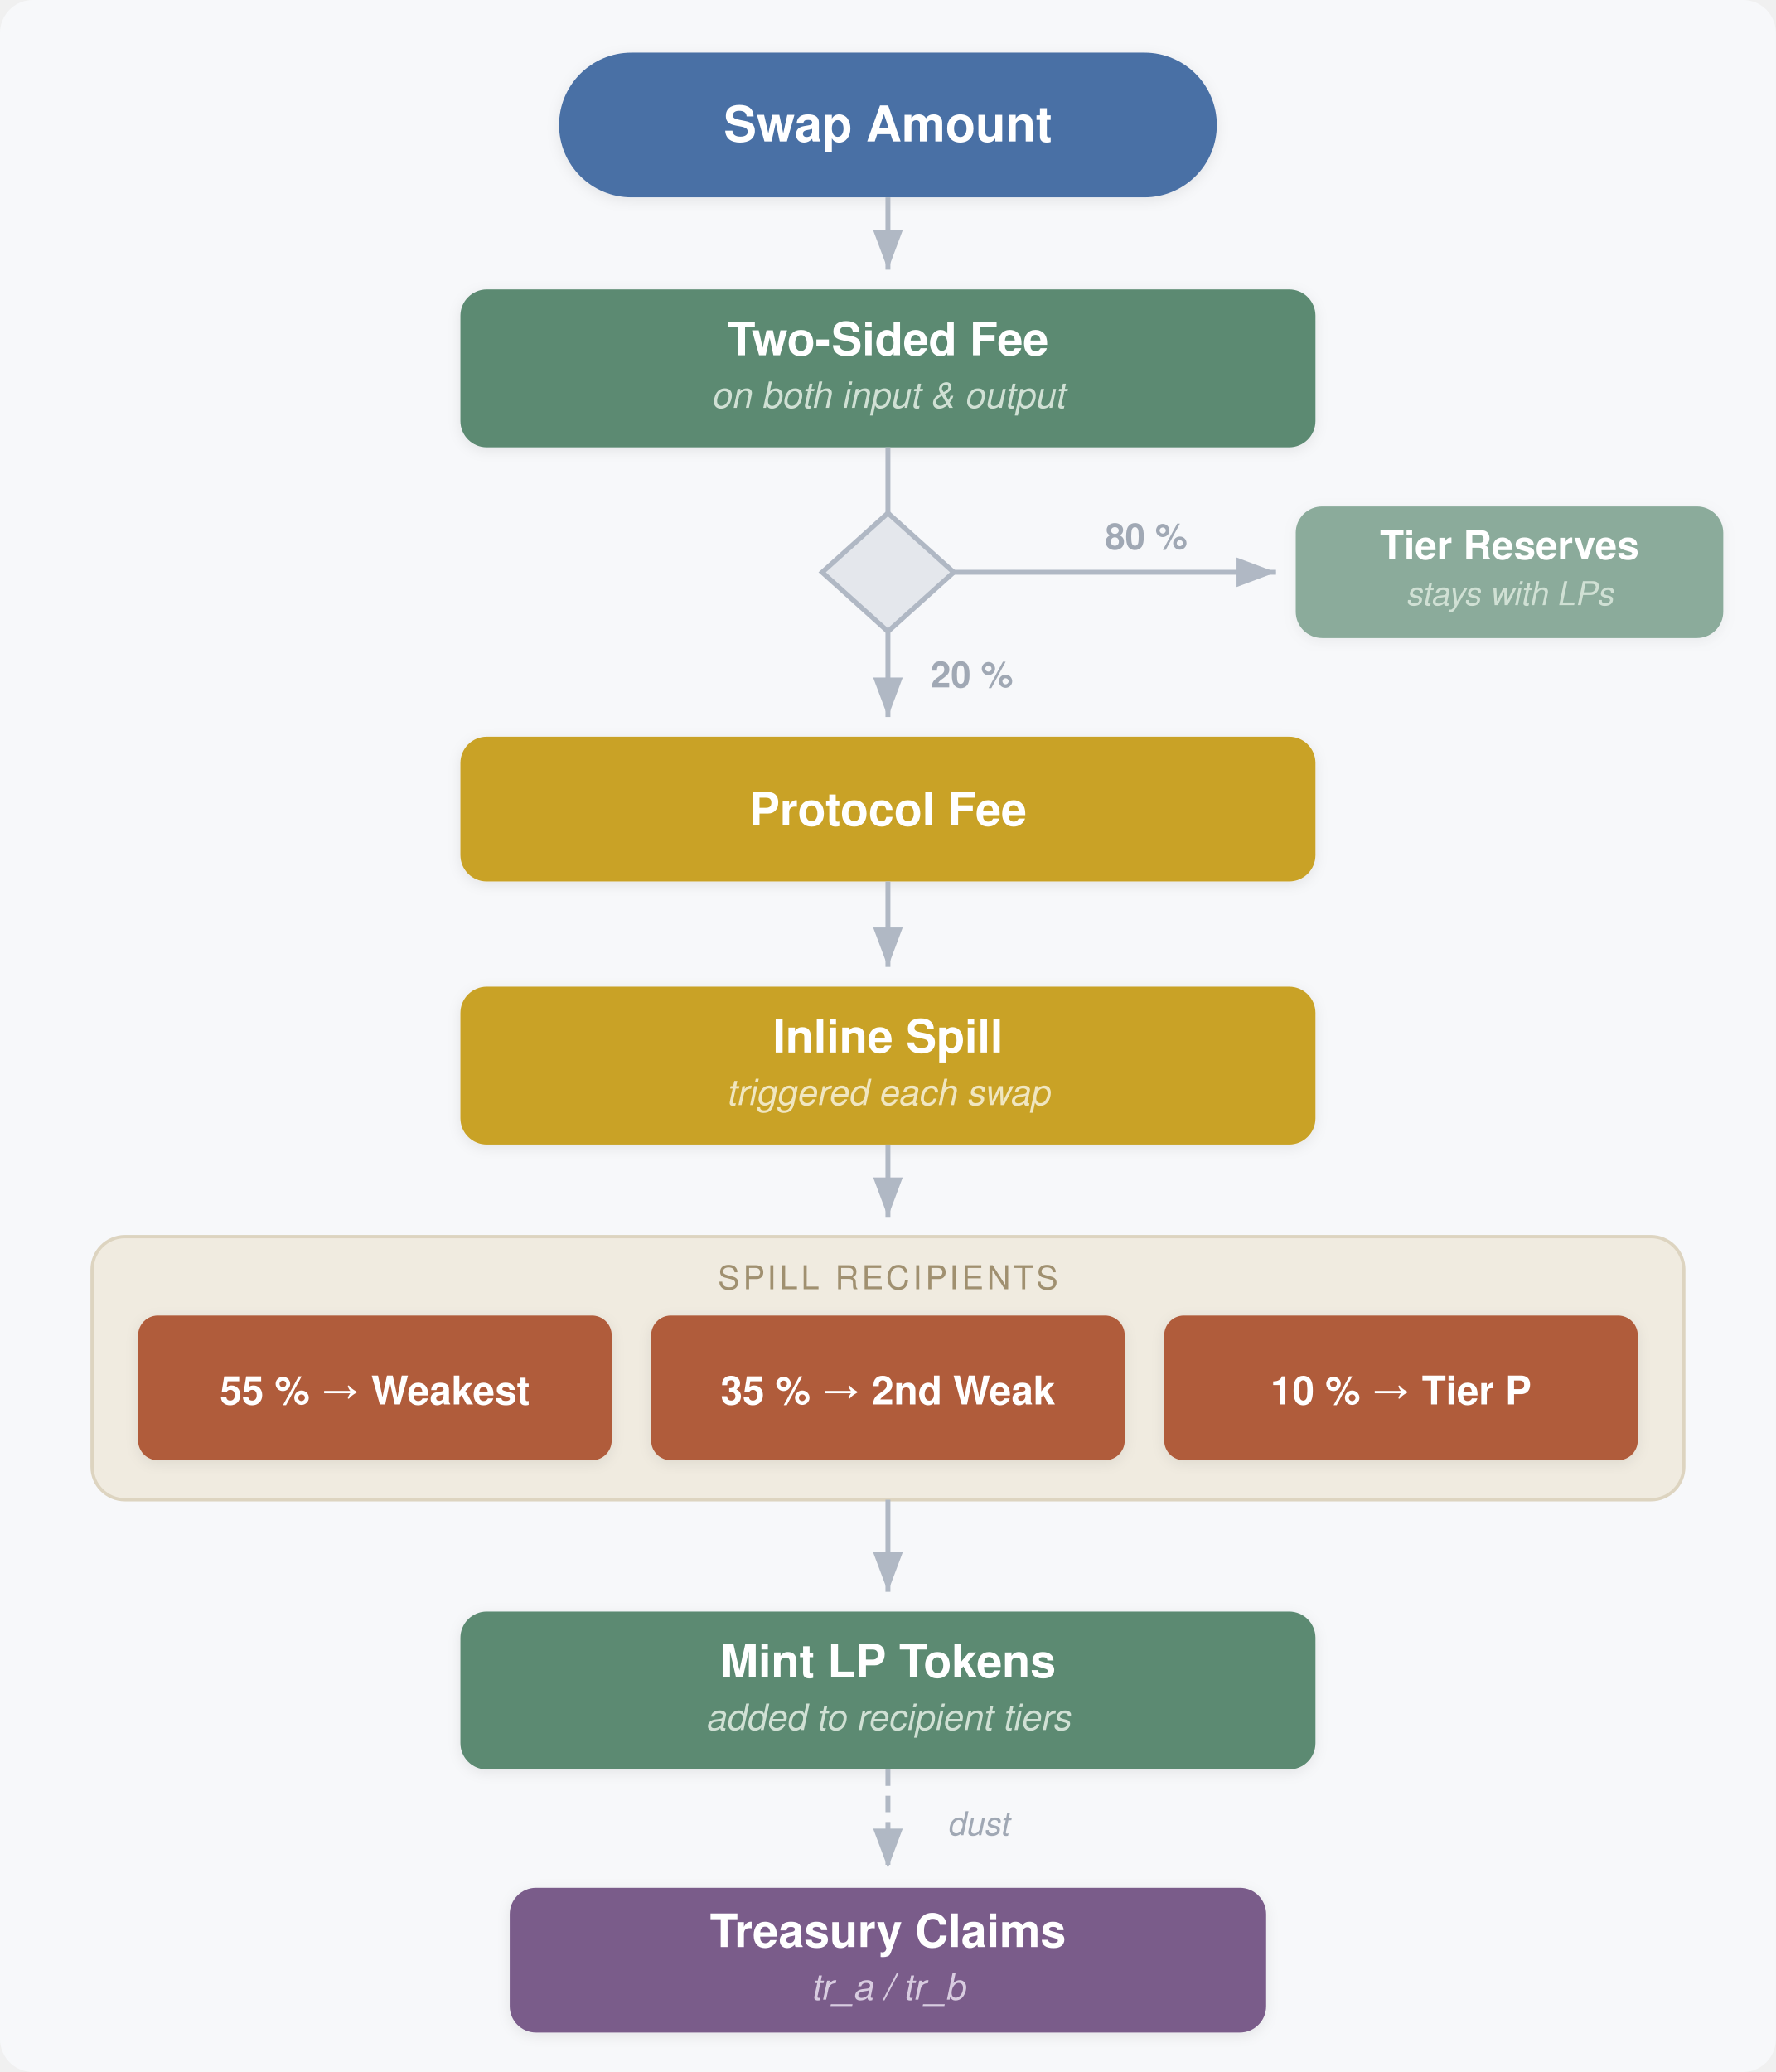
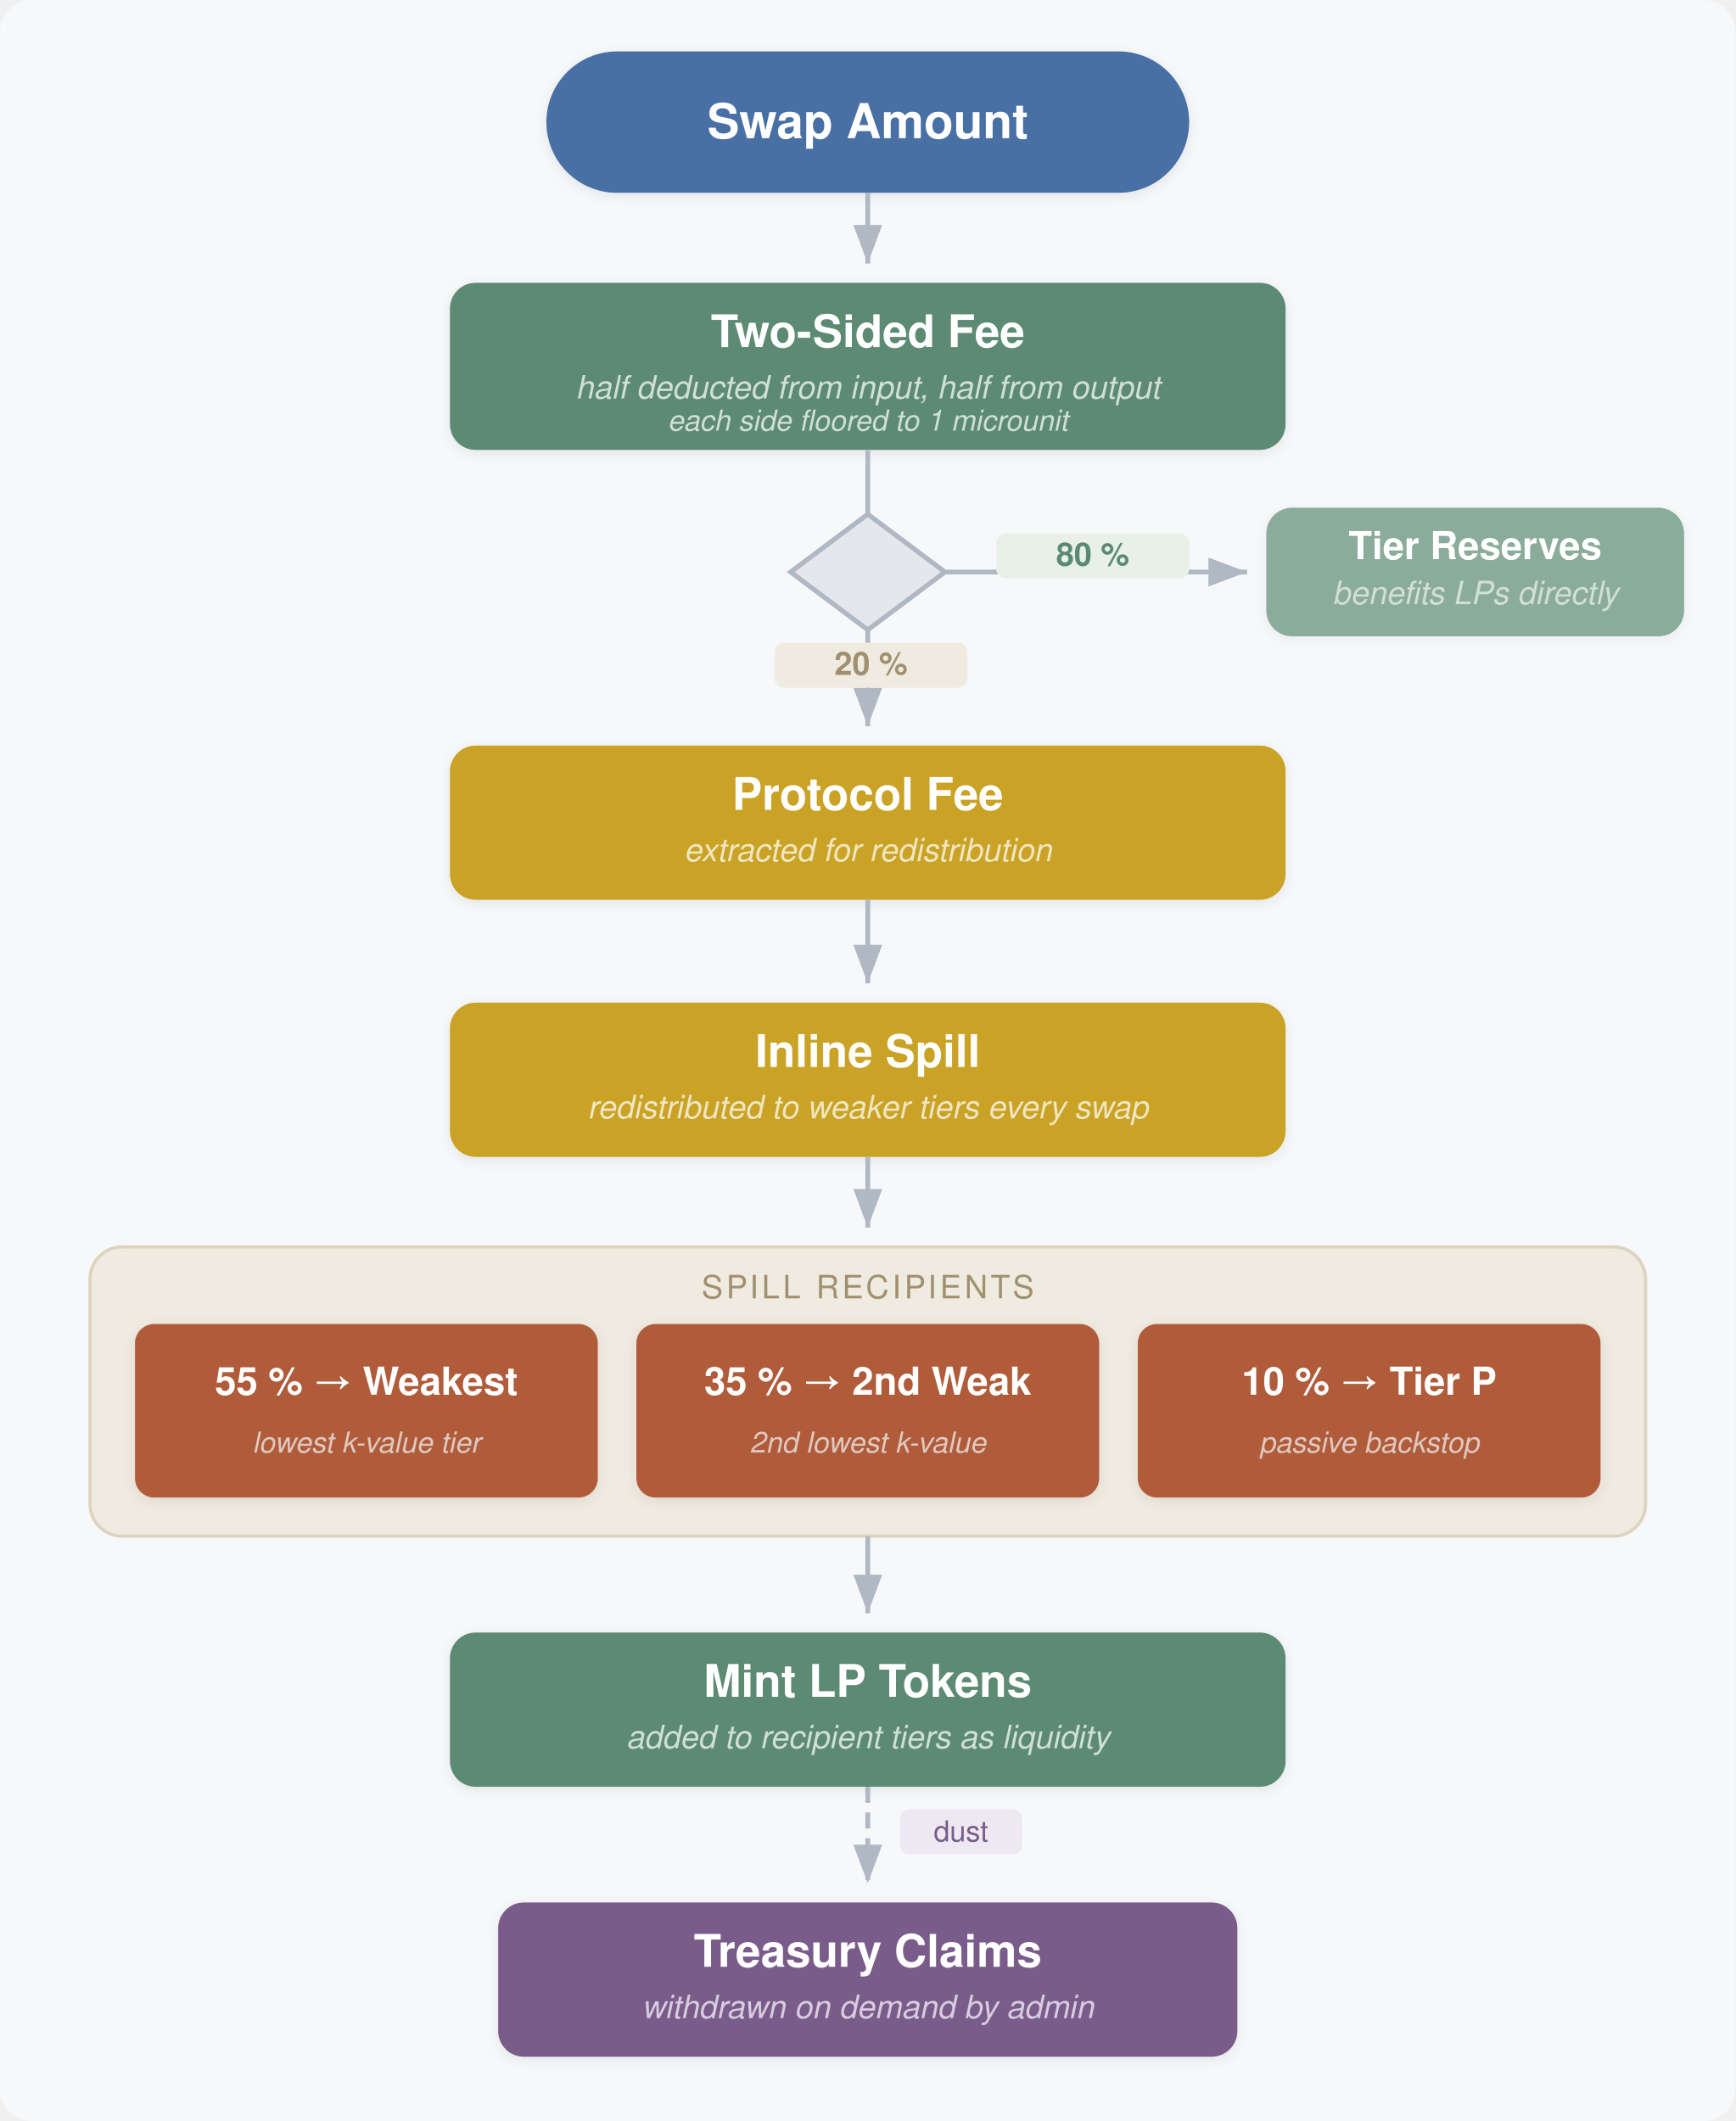
- <svg xmlns="http://www.w3.org/2000/svg" viewBox="0 0 540 630" font-family="-apple-system, BlinkMacSystemFont, 'Segoe UI', Helvetica, Arial, sans-serif">
+ <svg xmlns="http://www.w3.org/2000/svg" viewBox="0 0 540 660" font-family="-apple-system, BlinkMacSystemFont, 'Segoe UI', Helvetica, Arial, sans-serif">
  <defs>
    <marker id="ah" markerWidth="8" markerHeight="6" refX="8" refY="3" orient="auto">
      <polygon points="0 0, 8 3, 0 6" fill="#b0b8c4" />
    </marker>
    <filter id="ds">
      <feDropShadow dx="0" dy="1" stdDeviation="2" flood-opacity="0.08" />
    </filter>
  </defs>
-   <rect width="540" height="630" rx="10" fill="#f7f8fa" />
+   <rect width="540" height="660" rx="10" fill="#f7f8fa" />
  <rect x="170" y="16" width="200" height="44" rx="22" fill="#4a6fa5" filter="url(#ds)" />
  <text x="270" y="43" text-anchor="middle" fill="#fff" font-size="15" font-weight="600">Swap Amount</text>
  <line x1="270" y1="60" x2="270" y2="82" stroke="#b0b8c4" stroke-width="1.5" marker-end="url(#ah)" />
-   <rect x="140" y="88" width="260" height="48" rx="8" fill="#5b8a72" filter="url(#ds)" />
+   <rect x="140" y="88" width="260" height="52" rx="8" fill="#5b8a72" filter="url(#ds)" />
  <text x="270" y="108" text-anchor="middle" fill="#fff" font-size="14" font-weight="600">Two-Sided Fee</text>
-   <text x="270" y="124" text-anchor="middle" fill="#d0e0d4" font-size="11" font-style="italic">on both input &amp; output</text>
-   <line x1="270" y1="136" x2="270" y2="156" stroke="#b0b8c4" stroke-width="1.5" />
-   <polygon points="270,156 290,174 270,192 250,174" fill="#e4e7ec" stroke="#b0b8c4" stroke-width="1.5" />
-   <line x1="290" y1="174" x2="388" y2="174" stroke="#b0b8c4" stroke-width="1.5" marker-end="url(#ah)" />
-   <text x="336" y="167" fill="#a0a8b4" font-size="11" font-weight="600">80 %</text>
-   <rect x="394" y="154" width="130" height="40" rx="8" fill="#5b8a72" filter="url(#ds)" opacity="0.7" />
-   <text x="459" y="170" text-anchor="middle" fill="#fff" font-size="12" font-weight="600">Tier Reserves</text>
-   <text x="459" y="184" text-anchor="middle" fill="#d0e0d4" font-size="10" font-style="italic">stays with LPs</text>
-   <line x1="270" y1="192" x2="270" y2="218" stroke="#b0b8c4" stroke-width="1.5" marker-end="url(#ah)" />
-   <text x="283" y="209" fill="#a0a8b4" font-size="11" font-weight="600">20 %</text>
-   <rect x="140" y="224" width="260" height="44" rx="8" fill="#c9a227" filter="url(#ds)" />
-   <text x="270" y="251" text-anchor="middle" fill="#fff" font-size="14" font-weight="600">Protocol Fee</text>
-   <line x1="270" y1="268" x2="270" y2="294" stroke="#b0b8c4" stroke-width="1.5" marker-end="url(#ah)" />
-   <rect x="140" y="300" width="260" height="48" rx="8" fill="#c9a227" filter="url(#ds)" />
-   <text x="270" y="320" text-anchor="middle" fill="#fff" font-size="14" font-weight="600">Inline Spill</text>
-   <text x="270" y="336" text-anchor="middle" fill="#f0e6c0" font-size="11" font-style="italic">triggered each swap</text>
-   <line x1="270" y1="348" x2="270" y2="370" stroke="#b0b8c4" stroke-width="1.5" marker-end="url(#ah)" />
-   <rect x="28" y="376" width="484" height="80" rx="10" fill="#f0ebe0" stroke="#ddd4c0" stroke-width="1" />
-   <text x="270" y="392" text-anchor="middle" fill="#a09070" font-size="10" font-weight="500" letter-spacing="1">SPILL RECIPIENTS</text>
-   <rect x="42" y="400" width="144" height="44" rx="6" fill="#b05c3b" filter="url(#ds)" />
-   <text x="114" y="427" text-anchor="middle" fill="#fff" font-size="12" font-weight="600">55 % → Weakest</text>
-   <rect x="198" y="400" width="144" height="44" rx="6" fill="#b05c3b" filter="url(#ds)" />
-   <text x="270" y="427" text-anchor="middle" fill="#fff" font-size="12" font-weight="600">35 % → 2nd Weak</text>
-   <rect x="354" y="400" width="144" height="44" rx="6" fill="#b05c3b" filter="url(#ds)" />
-   <text x="426" y="427" text-anchor="middle" fill="#fff" font-size="12" font-weight="600">10 % → Tier P</text>
-   <line x1="270" y1="456" x2="270" y2="484" stroke="#b0b8c4" stroke-width="1.5" marker-end="url(#ah)" />
-   <rect x="140" y="490" width="260" height="48" rx="8" fill="#5b8a72" filter="url(#ds)" />
-   <text x="270" y="510" text-anchor="middle" fill="#fff" font-size="14" font-weight="600">Mint LP Tokens</text>
-   <text x="270" y="526" text-anchor="middle" fill="#d0e0d4" font-size="11" font-style="italic">added to recipient tiers</text>
-   <line x1="270" y1="538" x2="270" y2="568" stroke="#b0b8c4" stroke-width="1.5" stroke-dasharray="5,3" marker-end="url(#ah)" />
-   <text x="288" y="558" fill="#a0a8b4" font-size="10" font-style="italic">dust</text>
-   <rect x="155" y="574" width="230" height="44" rx="8" fill="#7a5b8a" filter="url(#ds)" />
-   <text x="270" y="592" text-anchor="middle" fill="#fff" font-size="14" font-weight="600">Treasury Claims</text>
-   <text x="270" y="608" text-anchor="middle" fill="#d8cce0" font-size="11" font-style="italic">tr_a / tr_b</text>
+   <text x="270" y="124" text-anchor="middle" fill="#d0e0d4" font-size="10" font-style="italic">half deducted from input, half from output</text>
+   <text x="270" y="134" text-anchor="middle" fill="#d0e0d4" font-size="9" font-style="italic">each side floored to 1 microunit</text>
+   <line x1="270" y1="140" x2="270" y2="160" stroke="#b0b8c4" stroke-width="1.5" />
+   <polygon points="270,160 294,178 270,196 246,178" fill="#e4e7ec" stroke="#b0b8c4" stroke-width="1.5" />
+   <line x1="294" y1="178" x2="388" y2="178" stroke="#b0b8c4" stroke-width="1.5" marker-end="url(#ah)" />
+   <rect x="310" y="166" width="60" height="14" rx="3" fill="#e8f0e8" />
+   <text x="340" y="176" text-anchor="middle" fill="#5b8a72" font-size="10" font-weight="600">80 %</text>
+   <rect x="394" y="158" width="130" height="40" rx="8" fill="#5b8a72" filter="url(#ds)" opacity="0.7" />
+   <text x="459" y="174" text-anchor="middle" fill="#fff" font-size="12" font-weight="600">Tier Reserves</text>
+   <text x="459" y="188" text-anchor="middle" fill="#d0e0d4" font-size="10" font-style="italic">benefits LPs directly</text>
+   <line x1="270" y1="196" x2="270" y2="226" stroke="#b0b8c4" stroke-width="1.5" marker-end="url(#ah)" />
+   <rect x="241" y="200" width="60" height="14" rx="3" fill="#f0ebe0" />
+   <text x="271" y="210" text-anchor="middle" fill="#a09070" font-size="10" font-weight="600">20 %</text>
+   <rect x="140" y="232" width="260" height="48" rx="8" fill="#c9a227" filter="url(#ds)" />
+   <text x="270" y="252" text-anchor="middle" fill="#fff" font-size="14" font-weight="600">Protocol Fee</text>
+   <text x="270" y="268" text-anchor="middle" fill="#f0e6c0" font-size="10" font-style="italic">extracted for redistribution</text>
+   <line x1="270" y1="280" x2="270" y2="306" stroke="#b0b8c4" stroke-width="1.5" marker-end="url(#ah)" />
+   <rect x="140" y="312" width="260" height="48" rx="8" fill="#c9a227" filter="url(#ds)" />
+   <text x="270" y="332" text-anchor="middle" fill="#fff" font-size="14" font-weight="600">Inline Spill</text>
+   <text x="270" y="348" text-anchor="middle" fill="#f0e6c0" font-size="10" font-style="italic">redistributed to weaker tiers every swap</text>
+   <line x1="270" y1="360" x2="270" y2="382" stroke="#b0b8c4" stroke-width="1.5" marker-end="url(#ah)" />
+   <rect x="28" y="388" width="484" height="90" rx="10" fill="#f0ebe0" stroke="#ddd4c0" stroke-width="1" />
+   <text x="270" y="404" text-anchor="middle" fill="#a09070" font-size="10" font-weight="500" letter-spacing="1">SPILL RECIPIENTS</text>
+   <rect x="42" y="412" width="144" height="54" rx="6" fill="#b05c3b" filter="url(#ds)" />
+   <text x="114" y="434" text-anchor="middle" fill="#fff" font-size="12" font-weight="600">55 % → Weakest</text>
+   <text x="114" y="452" text-anchor="middle" fill="#e0c8c0" font-size="9" font-style="italic">lowest k-value tier</text>
+   <rect x="198" y="412" width="144" height="54" rx="6" fill="#b05c3b" filter="url(#ds)" />
+   <text x="270" y="434" text-anchor="middle" fill="#fff" font-size="12" font-weight="600">35 % → 2nd Weak</text>
+   <text x="270" y="452" text-anchor="middle" fill="#e0c8c0" font-size="9" font-style="italic">2nd lowest k-value</text>
+   <rect x="354" y="412" width="144" height="54" rx="6" fill="#b05c3b" filter="url(#ds)" />
+   <text x="426" y="434" text-anchor="middle" fill="#fff" font-size="12" font-weight="600">10 % → Tier P</text>
+   <text x="426" y="452" text-anchor="middle" fill="#e0c8c0" font-size="9" font-style="italic">passive backstop</text>
+   <line x1="270" y1="478" x2="270" y2="502" stroke="#b0b8c4" stroke-width="1.5" marker-end="url(#ah)" />
+   <rect x="140" y="508" width="260" height="48" rx="8" fill="#5b8a72" filter="url(#ds)" />
+   <text x="270" y="528" text-anchor="middle" fill="#fff" font-size="14" font-weight="600">Mint LP Tokens</text>
+   <text x="270" y="544" text-anchor="middle" fill="#d0e0d4" font-size="10" font-style="italic">added to recipient tiers as liquidity</text>
+   <line x1="270" y1="556" x2="270" y2="586" stroke="#b0b8c4" stroke-width="1.5" stroke-dasharray="5,3" marker-end="url(#ah)" />
+   <rect x="280" y="563" width="38" height="14" rx="3" fill="#ede8f2" />
+   <text x="299" y="573" text-anchor="middle" fill="#7a5b8a" font-size="9" font-weight="500">dust</text>
+   <rect x="155" y="592" width="230" height="48" rx="8" fill="#7a5b8a" filter="url(#ds)" />
+   <text x="270" y="612" text-anchor="middle" fill="#fff" font-size="14" font-weight="600">Treasury Claims</text>
+   <text x="270" y="628" text-anchor="middle" fill="#d8cce0" font-size="10" font-style="italic">withdrawn on demand by admin</text>
</svg>
